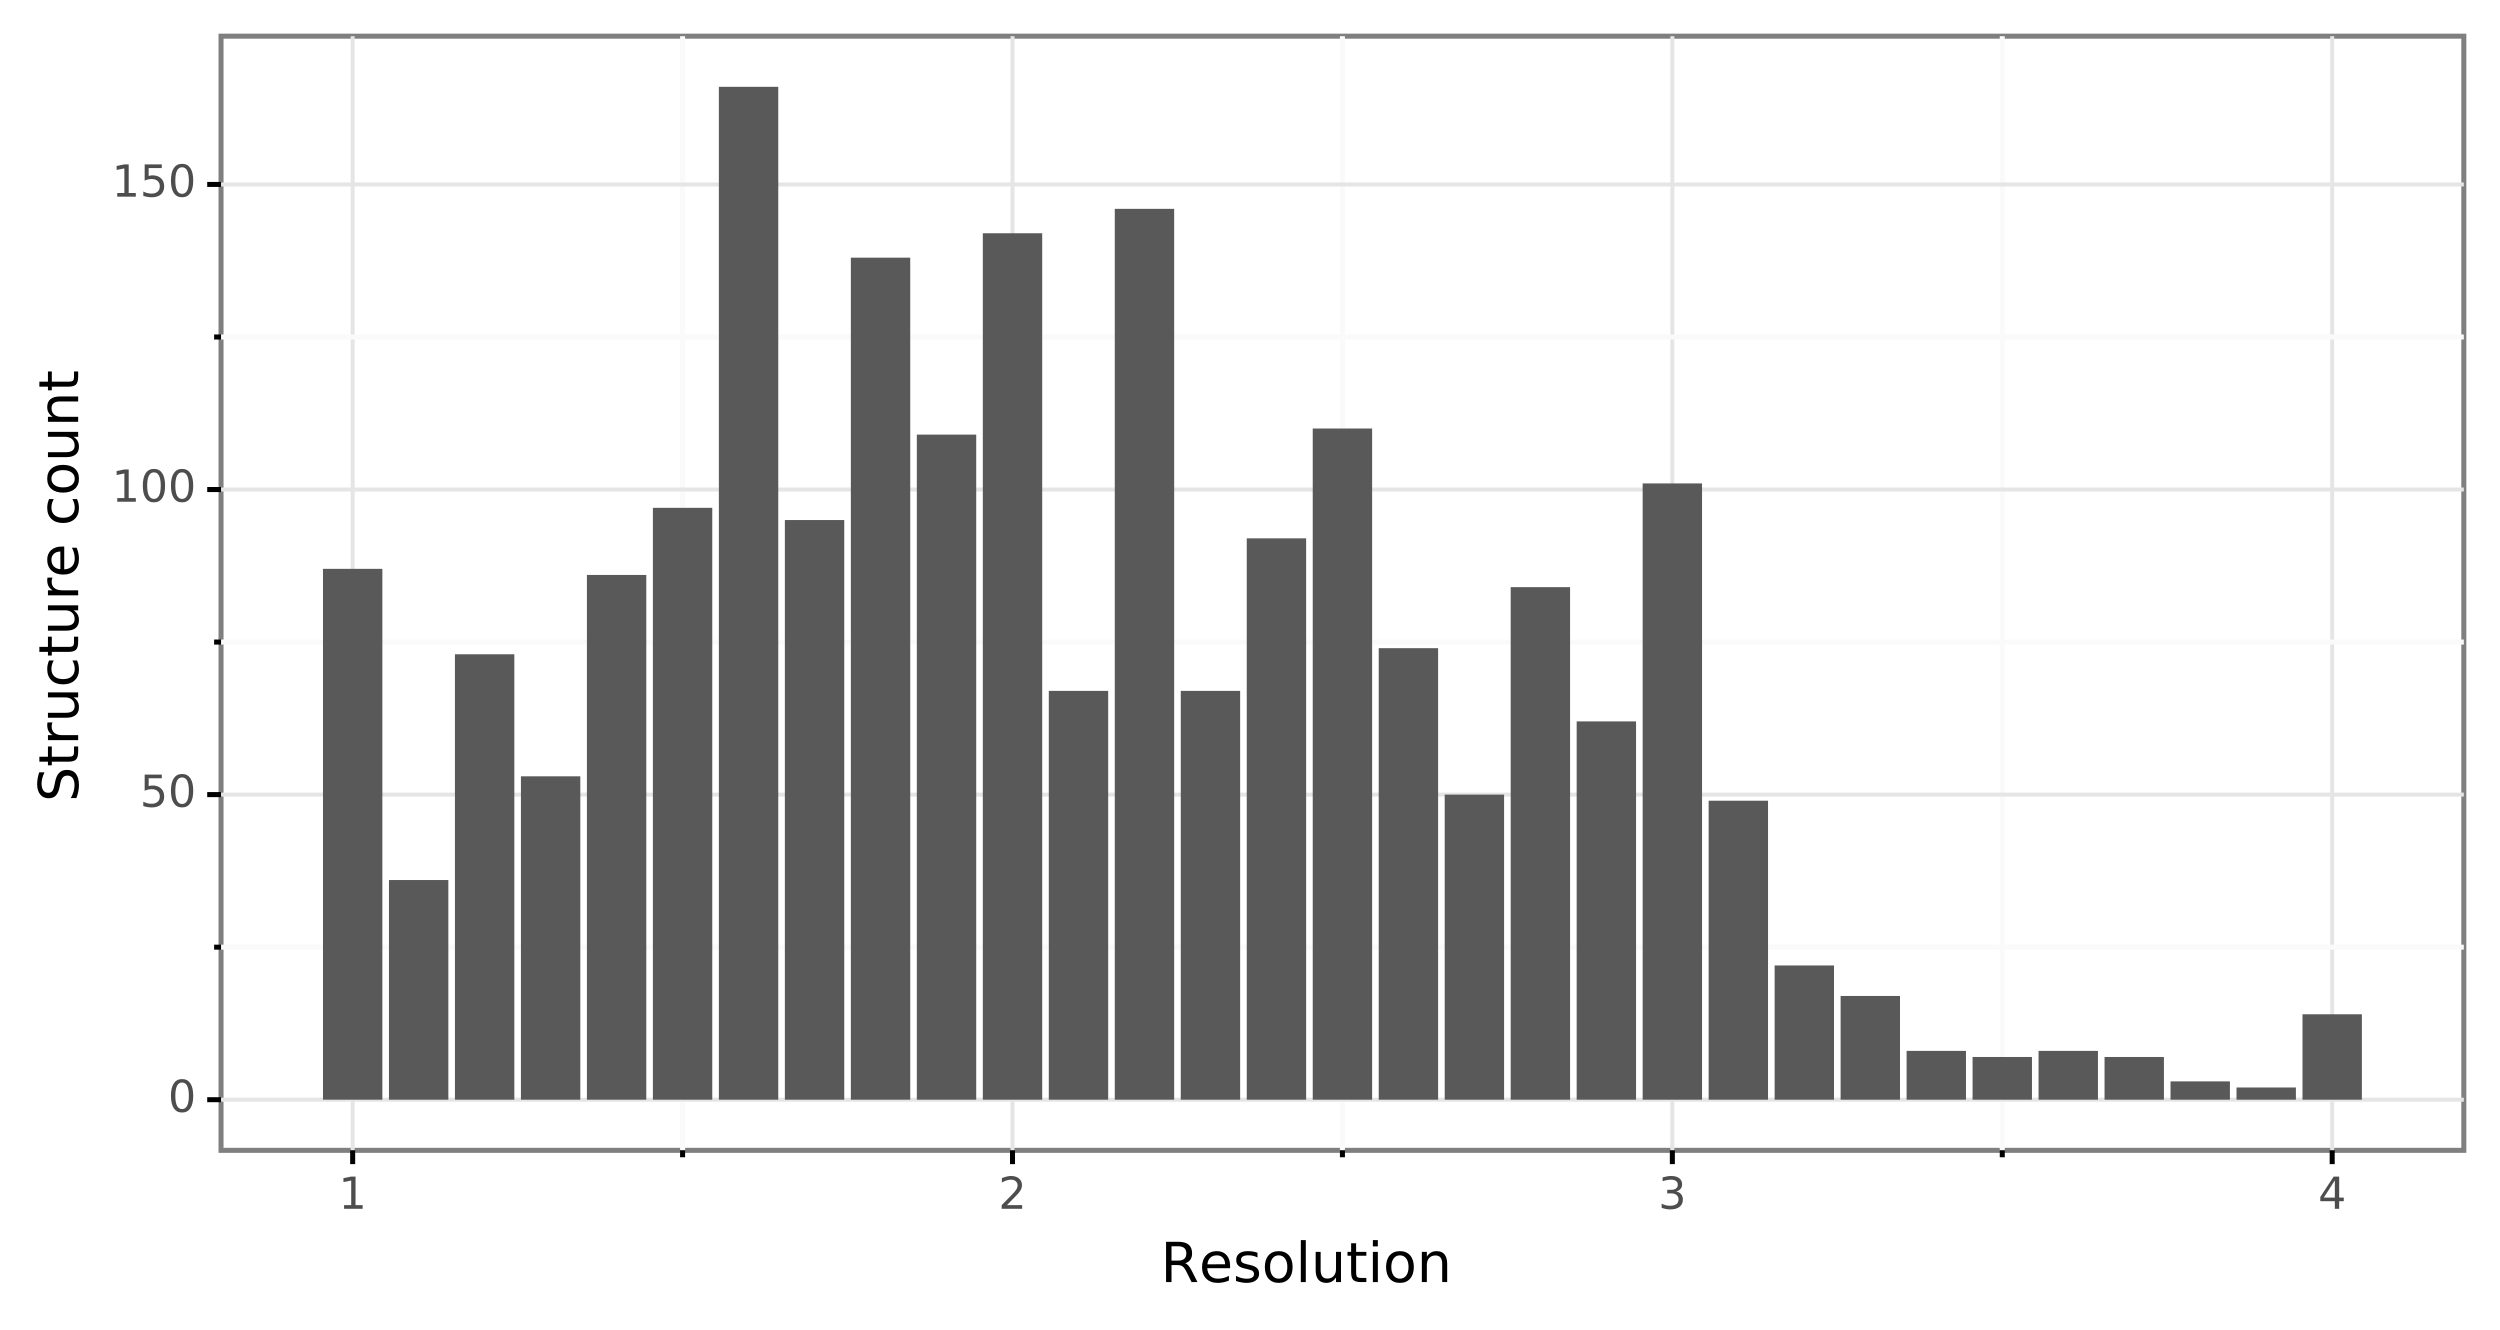
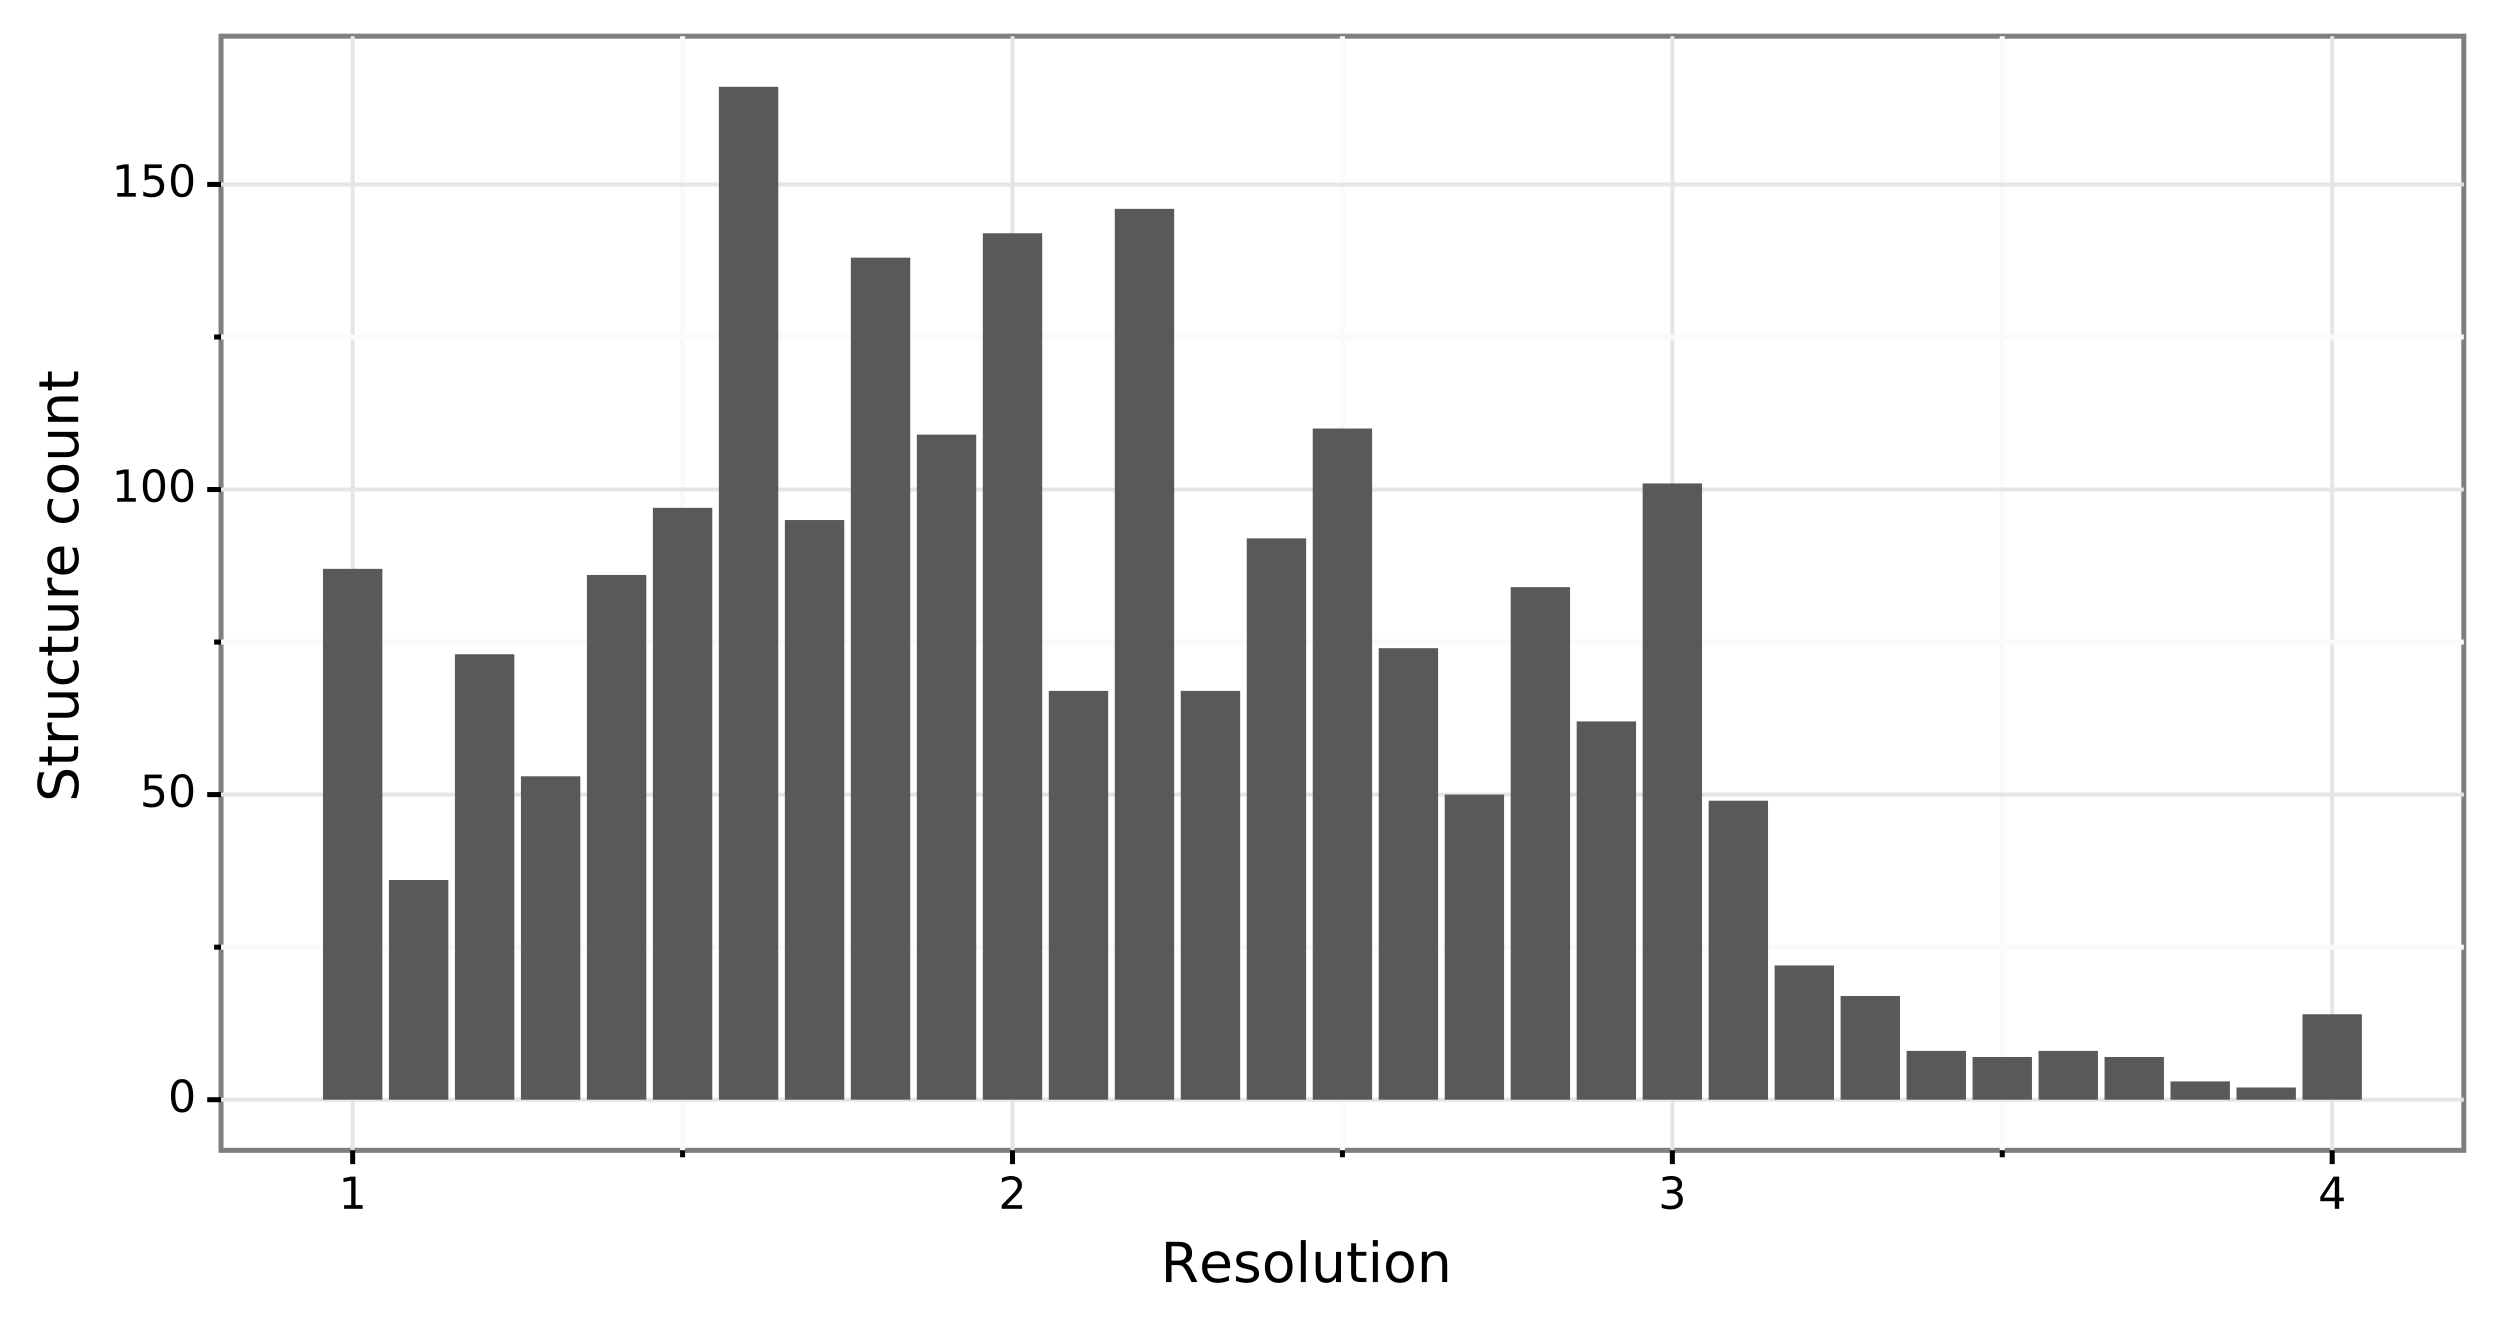
<svg xmlns="http://www.w3.org/2000/svg" xmlns:xlink="http://www.w3.org/1999/xlink" height="264.673pt" version="1.1" viewBox="0 0 497.593 264.673" width="497.593pt">
  <defs>
    <style type="text/css">
*{stroke-linecap:butt;stroke-linejoin:round;}
  </style>
  </defs>
  <g id="figure_1">
    <g id="patch_1">
      <path d="M 0 264.673  L 497.593 264.673  L 497.593 0  L 0 0  z " style="fill:#ffffff;stroke:#ffffff;stroke-linejoin:miter;" />
    </g>
    <g id="axes_1">
      <g id="patch_2">
        <path d="M 43.993 228.96  L 490.393 228.96  L 490.393 7.2  L 43.993 7.2  z " style="fill:#ffffff;stroke:#7f7f7f;stroke-linejoin:miter;" />
      </g>
      <g id="matplotlib.axis_1">
        <g id="xtick_1">
          <g id="line2d_1">
-             <path clip-path="url(#pc4f2e365e4)" d="M 70.194 228.96  L 70.194 7.2  " style="fill:none;stroke:#e5e5e5;stroke-width:0.8;" />
+             <path clip-path="url(#pba6aacdb04)" d="M 70.194 228.96  L 70.194 7.2  " style="fill:none;stroke:#e5e5e5;stroke-width:0.8;" />
          </g>
          <g id="line2d_2">
            <path d="M 70.194 228.96  " style="fill:none;stroke:#000000;stroke-width:1.5;" />
            <defs>
-               <path d="M 0 0  L 0 2.75  " id="m95f8a596fa" style="stroke:#000000;" />
-             </defs>
-             <g>
-               <use style="stroke:#000000;" x="70.194" xlink:href="#m95f8a596fa" y="228.96" />
+               <path d="M 0 0  L 0 2.75  " id="mec2a00fdb1" style="stroke:#000000;" />
+             </defs>
+             <g>
+               <use style="stroke:#000000;" x="70.194" xlink:href="#mec2a00fdb1" y="228.96" />
            </g>
          </g>
          <g id="text_1">
            <defs>
              <path d="M 12.406 8.297  L 28.516 8.297  L 28.516 63.922  L 10.984 60.406  L 10.984 69.391  L 28.422 72.906  L 38.281 72.906  L 38.281 8.297  L 54.391 8.297  L 54.391 0  L 12.406 0  z " id="DejaVuSans-49" />
            </defs>
-             <g style="fill:#4d4d4d;" transform="translate(67.39432 240.5966)scale(0.088 -0.088)">
+             <g transform="translate(67.39432 240.5966)scale(0.088 -0.088)">
              <use xlink:href="#DejaVuSans-49" />
            </g>
          </g>
        </g>
        <g id="xtick_2">
          <g id="line2d_3">
-             <path clip-path="url(#pc4f2e365e4)" d="M 201.527 228.96  L 201.527 7.2  " style="fill:none;stroke:#e5e5e5;stroke-width:0.8;" />
+             <path clip-path="url(#pba6aacdb04)" d="M 201.527 228.96  L 201.527 7.2  " style="fill:none;stroke:#e5e5e5;stroke-width:0.8;" />
          </g>
          <g id="line2d_4">
            <path d="M 201.527 228.96  " style="fill:none;stroke:#000000;stroke-width:1.5;" />
            <g>
-               <use style="stroke:#000000;" x="201.527" xlink:href="#m95f8a596fa" y="228.96" />
+               <use style="stroke:#000000;" x="201.527" xlink:href="#mec2a00fdb1" y="228.96" />
            </g>
          </g>
          <g id="text_2">
            <defs>
              <path d="M 19.188 8.297  L 53.609 8.297  L 53.609 0  L 7.328 0  L 7.328 8.297  Q 12.938 14.109 22.625 23.891  Q 32.328 33.688 34.812 36.531  Q 39.547 41.844 41.422 45.531  Q 43.312 49.219 43.312 52.781  Q 43.312 58.594 39.234 62.25  Q 35.156 65.922 28.609 65.922  Q 23.969 65.922 18.812 64.312  Q 13.672 62.703 7.812 59.422  L 7.812 69.391  Q 13.766 71.781 18.938 73  Q 24.125 74.219 28.422 74.219  Q 39.75 74.219 46.484 68.547  Q 53.219 62.891 53.219 53.422  Q 53.219 48.922 51.531 44.891  Q 49.859 40.875 45.406 35.406  Q 44.188 33.984 37.641 27.219  Q 31.109 20.453 19.188 8.297  z " id="DejaVuSans-50" />
            </defs>
-             <g style="fill:#4d4d4d;" transform="translate(198.7271 240.5966)scale(0.088 -0.088)">
+             <g transform="translate(198.7271 240.5966)scale(0.088 -0.088)">
              <use xlink:href="#DejaVuSans-50" />
            </g>
          </g>
        </g>
        <g id="xtick_3">
          <g id="line2d_5">
-             <path clip-path="url(#pc4f2e365e4)" d="M 332.859 228.96  L 332.859 7.2  " style="fill:none;stroke:#e5e5e5;stroke-width:0.8;" />
+             <path clip-path="url(#pba6aacdb04)" d="M 332.859 228.96  L 332.859 7.2  " style="fill:none;stroke:#e5e5e5;stroke-width:0.8;" />
          </g>
          <g id="line2d_6">
            <path d="M 332.859 228.96  " style="fill:none;stroke:#000000;stroke-width:1.5;" />
            <g>
-               <use style="stroke:#000000;" x="332.859" xlink:href="#m95f8a596fa" y="228.96" />
+               <use style="stroke:#000000;" x="332.859" xlink:href="#mec2a00fdb1" y="228.96" />
            </g>
          </g>
          <g id="text_3">
            <defs>
              <path d="M 40.578 39.312  Q 47.656 37.797 51.625 33  Q 55.609 28.219 55.609 21.188  Q 55.609 10.406 48.188 4.484  Q 40.766 -1.422 27.094 -1.422  Q 22.516 -1.422 17.656 -0.516  Q 12.797 0.391 7.625 2.203  L 7.625 11.719  Q 11.719 9.328 16.594 8.109  Q 21.484 6.891 26.812 6.891  Q 36.078 6.891 40.938 10.547  Q 45.797 14.203 45.797 21.188  Q 45.797 27.641 41.281 31.266  Q 36.766 34.906 28.719 34.906  L 20.219 34.906  L 20.219 43.016  L 29.109 43.016  Q 36.375 43.016 40.234 45.922  Q 44.094 48.828 44.094 54.297  Q 44.094 59.906 40.109 62.906  Q 36.141 65.922 28.719 65.922  Q 24.656 65.922 20.016 65.031  Q 15.375 64.156 9.812 62.312  L 9.812 71.094  Q 15.438 72.656 20.344 73.438  Q 25.25 74.219 29.594 74.219  Q 40.828 74.219 47.359 69.109  Q 53.906 64.016 53.906 55.328  Q 53.906 49.266 50.438 45.094  Q 46.969 40.922 40.578 39.312  z " id="DejaVuSans-51" />
            </defs>
-             <g style="fill:#4d4d4d;" transform="translate(330.0598 240.5966)scale(0.088 -0.088)">
+             <g transform="translate(330.0598 240.5966)scale(0.088 -0.088)">
              <use xlink:href="#DejaVuSans-51" />
            </g>
          </g>
        </g>
        <g id="xtick_4">
          <g id="line2d_7">
-             <path clip-path="url(#pc4f2e365e4)" d="M 464.192 228.96  L 464.192 7.2  " style="fill:none;stroke:#e5e5e5;stroke-width:0.8;" />
+             <path clip-path="url(#pba6aacdb04)" d="M 464.192 228.96  L 464.192 7.2  " style="fill:none;stroke:#e5e5e5;stroke-width:0.8;" />
          </g>
          <g id="line2d_8">
            <path d="M 464.192 228.96  " style="fill:none;stroke:#000000;stroke-width:1.5;" />
            <g>
-               <use style="stroke:#000000;" x="464.192" xlink:href="#m95f8a596fa" y="228.96" />
+               <use style="stroke:#000000;" x="464.192" xlink:href="#mec2a00fdb1" y="228.96" />
            </g>
          </g>
          <g id="text_4">
            <defs>
              <path d="M 37.797 64.312  L 12.891 25.391  L 37.797 25.391  z M 35.203 72.906  L 47.609 72.906  L 47.609 25.391  L 58.016 25.391  L 58.016 17.188  L 47.609 17.188  L 47.609 0  L 37.797 0  L 37.797 17.188  L 4.891 17.188  L 4.891 26.703  z " id="DejaVuSans-52" />
            </defs>
-             <g style="fill:#4d4d4d;" transform="translate(461.3926 240.5966)scale(0.088 -0.088)">
+             <g transform="translate(461.3926 240.5966)scale(0.088 -0.088)">
              <use xlink:href="#DejaVuSans-52" />
            </g>
          </g>
        </g>
        <g id="xtick_5">
          <g id="line2d_9">
-             <path clip-path="url(#pc4f2e365e4)" d="M 135.86 228.96  L 135.86 7.2  " style="fill:none;stroke:#fafafa;" />
+             <path clip-path="url(#pba6aacdb04)" d="M 135.86 228.96  L 135.86 7.2  " style="fill:none;stroke:#fafafa;" />
          </g>
          <g id="line2d_10">
            <path d="M 135.86 228.96  " style="fill:none;stroke:#000000;stroke-width:1.5;" />
            <defs>
-               <path d="M 0 0  L 0 1.375  " id="mddd0dc9ec0" style="stroke:#000000;" />
-             </defs>
-             <g>
-               <use style="stroke:#000000;" x="135.86" xlink:href="#mddd0dc9ec0" y="228.96" />
+               <path d="M 0 0  L 0 1.375  " id="mf77a3f5804" style="stroke:#000000;" />
+             </defs>
+             <g>
+               <use style="stroke:#000000;" x="135.86" xlink:href="#mf77a3f5804" y="228.96" />
            </g>
          </g>
        </g>
        <g id="xtick_6">
          <g id="line2d_11">
-             <path clip-path="url(#pc4f2e365e4)" d="M 267.193 228.96  L 267.193 7.2  " style="fill:none;stroke:#fafafa;" />
+             <path clip-path="url(#pba6aacdb04)" d="M 267.193 228.96  L 267.193 7.2  " style="fill:none;stroke:#fafafa;" />
          </g>
          <g id="line2d_12">
            <path d="M 267.193 228.96  " style="fill:none;stroke:#000000;stroke-width:1.5;" />
            <g>
-               <use style="stroke:#000000;" x="267.193" xlink:href="#mddd0dc9ec0" y="228.96" />
+               <use style="stroke:#000000;" x="267.193" xlink:href="#mf77a3f5804" y="228.96" />
            </g>
          </g>
        </g>
        <g id="xtick_7">
          <g id="line2d_13">
-             <path clip-path="url(#pc4f2e365e4)" d="M 398.526 228.96  L 398.526 7.2  " style="fill:none;stroke:#fafafa;" />
+             <path clip-path="url(#pba6aacdb04)" d="M 398.526 228.96  L 398.526 7.2  " style="fill:none;stroke:#fafafa;" />
          </g>
          <g id="line2d_14">
            <path d="M 398.526 228.96  " style="fill:none;stroke:#000000;stroke-width:1.5;" />
            <g>
-               <use style="stroke:#000000;" x="398.526" xlink:href="#mddd0dc9ec0" y="228.96" />
+               <use style="stroke:#000000;" x="398.526" xlink:href="#mf77a3f5804" y="228.96" />
            </g>
          </g>
        </g>
        <g id="text_5">
          <defs>
            <path d="M 44.391 34.188  Q 47.562 33.109 50.562 29.594  Q 53.562 26.078 56.594 19.922  L 66.609 0  L 56 0  L 46.688 18.703  Q 43.062 26.031 39.672 28.422  Q 36.281 30.812 30.422 30.812  L 19.672 30.812  L 19.672 0  L 9.812 0  L 9.812 72.906  L 32.078 72.906  Q 44.578 72.906 50.734 67.672  Q 56.891 62.453 56.891 51.906  Q 56.891 45.016 53.688 40.469  Q 50.484 35.938 44.391 34.188  z M 19.672 64.797  L 19.672 38.922  L 32.078 38.922  Q 39.203 38.922 42.844 42.219  Q 46.484 45.516 46.484 51.906  Q 46.484 58.297 42.844 61.547  Q 39.203 64.797 32.078 64.797  z " id="DejaVuSans-82" />
            <path d="M 56.203 29.594  L 56.203 25.203  L 14.891 25.203  Q 15.484 15.922 20.484 11.062  Q 25.484 6.203 34.422 6.203  Q 39.594 6.203 44.453 7.469  Q 49.312 8.734 54.109 11.281  L 54.109 2.781  Q 49.266 0.734 44.188 -0.344  Q 39.109 -1.422 33.891 -1.422  Q 20.797 -1.422 13.156 6.188  Q 5.516 13.812 5.516 26.812  Q 5.516 40.234 12.766 48.109  Q 20.016 56 32.328 56  Q 43.359 56 49.781 48.891  Q 56.203 41.797 56.203 29.594  z M 47.219 32.234  Q 47.125 39.594 43.094 43.984  Q 39.062 48.391 32.422 48.391  Q 24.906 48.391 20.391 44.141  Q 15.875 39.891 15.188 32.172  z " id="DejaVuSans-101" />
            <path d="M 44.281 53.078  L 44.281 44.578  Q 40.484 46.531 36.375 47.5  Q 32.281 48.484 27.875 48.484  Q 21.188 48.484 17.844 46.438  Q 14.5 44.391 14.5 40.281  Q 14.5 37.156 16.891 35.375  Q 19.281 33.594 26.516 31.984  L 29.594 31.297  Q 39.156 29.25 43.188 25.516  Q 47.219 21.781 47.219 15.094  Q 47.219 7.469 41.188 3.016  Q 35.156 -1.422 24.609 -1.422  Q 20.219 -1.422 15.453 -0.562  Q 10.688 0.297 5.422 2  L 5.422 11.281  Q 10.406 8.688 15.234 7.391  Q 20.062 6.109 24.812 6.109  Q 31.156 6.109 34.562 8.281  Q 37.984 10.453 37.984 14.406  Q 37.984 18.062 35.516 20.016  Q 33.062 21.969 24.703 23.781  L 21.578 24.516  Q 13.234 26.266 9.516 29.906  Q 5.812 33.547 5.812 39.891  Q 5.812 47.609 11.281 51.797  Q 16.75 56 26.812 56  Q 31.781 56 36.172 55.266  Q 40.578 54.547 44.281 53.078  z " id="DejaVuSans-115" />
            <path d="M 30.609 48.391  Q 23.391 48.391 19.188 42.75  Q 14.984 37.109 14.984 27.297  Q 14.984 17.484 19.156 11.844  Q 23.344 6.203 30.609 6.203  Q 37.797 6.203 41.984 11.859  Q 46.188 17.531 46.188 27.297  Q 46.188 37.016 41.984 42.703  Q 37.797 48.391 30.609 48.391  z M 30.609 56  Q 42.328 56 49.016 48.375  Q 55.719 40.766 55.719 27.297  Q 55.719 13.875 49.016 6.219  Q 42.328 -1.422 30.609 -1.422  Q 18.844 -1.422 12.172 6.219  Q 5.516 13.875 5.516 27.297  Q 5.516 40.766 12.172 48.375  Q 18.844 56 30.609 56  z " id="DejaVuSans-111" />
            <path d="M 9.422 75.984  L 18.406 75.984  L 18.406 0  L 9.422 0  z " id="DejaVuSans-108" />
            <path d="M 8.5 21.578  L 8.5 54.688  L 17.484 54.688  L 17.484 21.922  Q 17.484 14.156 20.5 10.266  Q 23.531 6.391 29.594 6.391  Q 36.859 6.391 41.078 11.031  Q 45.312 15.672 45.312 23.688  L 45.312 54.688  L 54.297 54.688  L 54.297 0  L 45.312 0  L 45.312 8.406  Q 42.047 3.422 37.719 1  Q 33.406 -1.422 27.688 -1.422  Q 18.266 -1.422 13.375 4.438  Q 8.5 10.297 8.5 21.578  z M 31.109 56  z " id="DejaVuSans-117" />
            <path d="M 18.312 70.219  L 18.312 54.688  L 36.812 54.688  L 36.812 47.703  L 18.312 47.703  L 18.312 18.016  Q 18.312 11.328 20.141 9.422  Q 21.969 7.516 27.594 7.516  L 36.812 7.516  L 36.812 0  L 27.594 0  Q 17.188 0 13.234 3.875  Q 9.281 7.766 9.281 18.016  L 9.281 47.703  L 2.688 47.703  L 2.688 54.688  L 9.281 54.688  L 9.281 70.219  z " id="DejaVuSans-116" />
            <path d="M 9.422 54.688  L 18.406 54.688  L 18.406 0  L 9.422 0  z M 9.422 75.984  L 18.406 75.984  L 18.406 64.594  L 9.422 64.594  z " id="DejaVuSans-105" />
            <path d="M 54.891 33.016  L 54.891 0  L 45.906 0  L 45.906 32.719  Q 45.906 40.484 42.875 44.328  Q 39.844 48.188 33.797 48.188  Q 26.516 48.188 22.312 43.547  Q 18.109 38.922 18.109 30.906  L 18.109 0  L 9.078 0  L 9.078 54.688  L 18.109 54.688  L 18.109 46.188  Q 21.344 51.125 25.703 53.562  Q 30.078 56 35.797 56  Q 45.219 56 50.047 50.172  Q 54.891 44.344 54.891 33.016  z " id="DejaVuSans-110" />
          </defs>
          <g transform="translate(231.0114 255.185)scale(0.11 -0.11)">
            <use xlink:href="#DejaVuSans-82" />
            <use x="69.42" xlink:href="#DejaVuSans-101" />
            <use x="130.943" xlink:href="#DejaVuSans-115" />
            <use x="183.043" xlink:href="#DejaVuSans-111" />
            <use x="244.225" xlink:href="#DejaVuSans-108" />
            <use x="272.008" xlink:href="#DejaVuSans-117" />
            <use x="335.387" xlink:href="#DejaVuSans-116" />
            <use x="374.596" xlink:href="#DejaVuSans-105" />
            <use x="402.379" xlink:href="#DejaVuSans-111" />
            <use x="463.561" xlink:href="#DejaVuSans-110" />
          </g>
        </g>
      </g>
      <g id="matplotlib.axis_2">
        <g id="ytick_1">
          <g id="line2d_15">
-             <path clip-path="url(#pc4f2e365e4)" d="M 43.993 218.88  L 490.393 218.88  " style="fill:none;stroke:#e5e5e5;stroke-width:0.8;" />
+             <path clip-path="url(#pba6aacdb04)" d="M 43.993 218.88  L 490.393 218.88  " style="fill:none;stroke:#e5e5e5;stroke-width:0.8;" />
          </g>
          <g id="line2d_16">
            <path d="M 43.993 218.88  " style="fill:none;stroke:#000000;stroke-width:1.5;" />
            <defs>
-               <path d="M 0 0  L -2.75 0  " id="m2ab2c6648d" style="stroke:#000000;" />
-             </defs>
-             <g>
-               <use style="stroke:#000000;" x="43.993" xlink:href="#m2ab2c6648d" y="218.88" />
+               <path d="M 0 0  L -2.75 0  " id="m05c7d25778" style="stroke:#000000;" />
+             </defs>
+             <g>
+               <use style="stroke:#000000;" x="43.993" xlink:href="#m05c7d25778" y="218.88" />
            </g>
          </g>
          <g id="text_6">
            <defs>
              <path d="M 31.781 66.406  Q 24.172 66.406 20.328 58.906  Q 16.5 51.422 16.5 36.375  Q 16.5 21.391 20.328 13.891  Q 24.172 6.391 31.781 6.391  Q 39.453 6.391 43.281 13.891  Q 47.125 21.391 47.125 36.375  Q 47.125 51.422 43.281 58.906  Q 39.453 66.406 31.781 66.406  z M 31.781 74.219  Q 44.047 74.219 50.516 64.516  Q 56.984 54.828 56.984 36.375  Q 56.984 17.969 50.516 8.266  Q 44.047 -1.422 31.781 -1.422  Q 19.531 -1.422 13.062 8.266  Q 6.594 17.969 6.594 36.375  Q 6.594 54.828 13.062 64.516  Q 19.531 74.219 31.781 74.219  z " id="DejaVuSans-48" />
            </defs>
-             <g style="fill:#4d4d4d;" transform="translate(33.44394 221.3082)scale(0.088 -0.088)">
+             <g transform="translate(33.44394 221.3082)scale(0.088 -0.088)">
              <use xlink:href="#DejaVuSans-48" />
            </g>
          </g>
        </g>
        <g id="ytick_2">
          <g id="line2d_17">
-             <path clip-path="url(#pc4f2e365e4)" d="M 43.993 158.157  L 490.393 158.157  " style="fill:none;stroke:#e5e5e5;stroke-width:0.8;" />
+             <path clip-path="url(#pba6aacdb04)" d="M 43.993 158.157  L 490.393 158.157  " style="fill:none;stroke:#e5e5e5;stroke-width:0.8;" />
          </g>
          <g id="line2d_18">
            <path d="M 43.993 158.157  " style="fill:none;stroke:#000000;stroke-width:1.5;" />
            <g>
-               <use style="stroke:#000000;" x="43.993" xlink:href="#m2ab2c6648d" y="158.157" />
+               <use style="stroke:#000000;" x="43.993" xlink:href="#m05c7d25778" y="158.157" />
            </g>
          </g>
          <g id="text_7">
            <defs>
              <path d="M 10.797 72.906  L 49.516 72.906  L 49.516 64.594  L 19.828 64.594  L 19.828 46.734  Q 21.969 47.469 24.109 47.828  Q 26.266 48.188 28.422 48.188  Q 40.625 48.188 47.75 41.5  Q 54.891 34.812 54.891 23.391  Q 54.891 11.625 47.562 5.094  Q 40.234 -1.422 26.906 -1.422  Q 22.312 -1.422 17.547 -0.641  Q 12.797 0.141 7.719 1.703  L 7.719 11.625  Q 12.109 9.234 16.797 8.062  Q 21.484 6.891 26.703 6.891  Q 35.156 6.891 40.078 11.328  Q 45.016 15.766 45.016 23.391  Q 45.016 31 40.078 35.438  Q 35.156 39.891 26.703 39.891  Q 22.75 39.891 18.812 39.016  Q 14.891 38.141 10.797 36.281  z " id="DejaVuSans-53" />
            </defs>
-             <g style="fill:#4d4d4d;" transform="translate(27.84494 160.5854)scale(0.088 -0.088)">
+             <g transform="translate(27.84494 160.5854)scale(0.088 -0.088)">
              <use xlink:href="#DejaVuSans-53" />
              <use x="63.623" xlink:href="#DejaVuSans-48" />
            </g>
          </g>
        </g>
        <g id="ytick_3">
          <g id="line2d_19">
-             <path clip-path="url(#pc4f2e365e4)" d="M 43.993 97.434  L 490.393 97.434  " style="fill:none;stroke:#e5e5e5;stroke-width:0.8;" />
+             <path clip-path="url(#pba6aacdb04)" d="M 43.993 97.434  L 490.393 97.434  " style="fill:none;stroke:#e5e5e5;stroke-width:0.8;" />
          </g>
          <g id="line2d_20">
            <path d="M 43.993 97.434  " style="fill:none;stroke:#000000;stroke-width:1.5;" />
            <g>
-               <use style="stroke:#000000;" x="43.993" xlink:href="#m2ab2c6648d" y="97.434" />
+               <use style="stroke:#000000;" x="43.993" xlink:href="#m05c7d25778" y="97.434" />
            </g>
          </g>
          <g id="text_8">
-             <g style="fill:#4d4d4d;" transform="translate(22.24594 99.86247)scale(0.088 -0.088)">
+             <g transform="translate(22.24594 99.86247)scale(0.088 -0.088)">
              <use xlink:href="#DejaVuSans-49" />
              <use x="63.623" xlink:href="#DejaVuSans-48" />
              <use x="127.246" xlink:href="#DejaVuSans-48" />
            </g>
          </g>
        </g>
        <g id="ytick_4">
          <g id="line2d_21">
-             <path clip-path="url(#pc4f2e365e4)" d="M 43.993 36.711  L 490.393 36.711  " style="fill:none;stroke:#e5e5e5;stroke-width:0.8;" />
+             <path clip-path="url(#pba6aacdb04)" d="M 43.993 36.711  L 490.393 36.711  " style="fill:none;stroke:#e5e5e5;stroke-width:0.8;" />
          </g>
          <g id="line2d_22">
            <path d="M 43.993 36.711  " style="fill:none;stroke:#000000;stroke-width:1.5;" />
            <g>
-               <use style="stroke:#000000;" x="43.993" xlink:href="#m2ab2c6648d" y="36.711" />
+               <use style="stroke:#000000;" x="43.993" xlink:href="#m05c7d25778" y="36.711" />
            </g>
          </g>
          <g id="text_9">
-             <g style="fill:#4d4d4d;" transform="translate(22.24594 39.13958)scale(0.088 -0.088)">
+             <g transform="translate(22.24594 39.13958)scale(0.088 -0.088)">
              <use xlink:href="#DejaVuSans-49" />
              <use x="63.623" xlink:href="#DejaVuSans-53" />
              <use x="127.246" xlink:href="#DejaVuSans-48" />
            </g>
          </g>
        </g>
        <g id="ytick_5">
          <g id="line2d_23">
-             <path clip-path="url(#pc4f2e365e4)" d="M 43.993 188.519  L 490.393 188.519  " style="fill:none;stroke:#fafafa;" />
+             <path clip-path="url(#pba6aacdb04)" d="M 43.993 188.519  L 490.393 188.519  " style="fill:none;stroke:#fafafa;" />
          </g>
          <g id="line2d_24">
            <path d="M 43.993 188.519  " style="fill:none;stroke:#000000;stroke-width:1.5;" />
            <defs>
-               <path d="M 0 0  L -1.375 0  " id="m48c83e30c5" style="stroke:#000000;" />
-             </defs>
-             <g>
-               <use style="stroke:#000000;" x="43.993" xlink:href="#m48c83e30c5" y="188.519" />
+               <path d="M 0 0  L -1.375 0  " id="m48ea77ae63" style="stroke:#000000;" />
+             </defs>
+             <g>
+               <use style="stroke:#000000;" x="43.993" xlink:href="#m48ea77ae63" y="188.519" />
            </g>
          </g>
        </g>
        <g id="ytick_6">
          <g id="line2d_25">
-             <path clip-path="url(#pc4f2e365e4)" d="M 43.993 127.796  L 490.393 127.796  " style="fill:none;stroke:#fafafa;" />
+             <path clip-path="url(#pba6aacdb04)" d="M 43.993 127.796  L 490.393 127.796  " style="fill:none;stroke:#fafafa;" />
          </g>
          <g id="line2d_26">
            <path d="M 43.993 127.796  " style="fill:none;stroke:#000000;stroke-width:1.5;" />
            <g>
-               <use style="stroke:#000000;" x="43.993" xlink:href="#m48c83e30c5" y="127.796" />
+               <use style="stroke:#000000;" x="43.993" xlink:href="#m48ea77ae63" y="127.796" />
            </g>
          </g>
        </g>
        <g id="ytick_7">
          <g id="line2d_27">
-             <path clip-path="url(#pc4f2e365e4)" d="M 43.993 67.073  L 490.393 67.073  " style="fill:none;stroke:#fafafa;" />
+             <path clip-path="url(#pba6aacdb04)" d="M 43.993 67.073  L 490.393 67.073  " style="fill:none;stroke:#fafafa;" />
          </g>
          <g id="line2d_28">
            <path d="M 43.993 67.073  " style="fill:none;stroke:#000000;stroke-width:1.5;" />
            <g>
-               <use style="stroke:#000000;" x="43.993" xlink:href="#m48c83e30c5" y="67.073" />
+               <use style="stroke:#000000;" x="43.993" xlink:href="#m48ea77ae63" y="67.073" />
            </g>
          </g>
        </g>
        <g id="text_10">
          <defs>
            <path d="M 53.516 70.516  L 53.516 60.891  Q 47.906 63.578 42.922 64.891  Q 37.938 66.219 33.297 66.219  Q 25.25 66.219 20.875 63.094  Q 16.5 59.969 16.5 54.203  Q 16.5 49.359 19.406 46.891  Q 22.312 44.438 30.422 42.922  L 36.375 41.703  Q 47.406 39.594 52.656 34.297  Q 57.906 29 57.906 20.125  Q 57.906 9.516 50.797 4.047  Q 43.703 -1.422 29.984 -1.422  Q 24.812 -1.422 18.969 -0.25  Q 13.141 0.922 6.891 3.219  L 6.891 13.375  Q 12.891 10.016 18.656 8.297  Q 24.422 6.594 29.984 6.594  Q 38.422 6.594 43.016 9.906  Q 47.609 13.234 47.609 19.391  Q 47.609 24.75 44.312 27.781  Q 41.016 30.812 33.5 32.328  L 27.484 33.5  Q 16.453 35.688 11.516 40.375  Q 6.594 45.062 6.594 53.422  Q 6.594 63.094 13.406 68.656  Q 20.219 74.219 32.172 74.219  Q 37.312 74.219 42.625 73.281  Q 47.953 72.359 53.516 70.516  z " id="DejaVuSans-83" />
            <path d="M 41.109 46.297  Q 39.594 47.172 37.812 47.578  Q 36.031 48 33.891 48  Q 26.266 48 22.188 43.047  Q 18.109 38.094 18.109 28.812  L 18.109 0  L 9.078 0  L 9.078 54.688  L 18.109 54.688  L 18.109 46.188  Q 20.953 51.172 25.484 53.578  Q 30.031 56 36.531 56  Q 37.453 56 38.578 55.875  Q 39.703 55.766 41.062 55.516  z " id="DejaVuSans-114" />
            <path d="M 48.781 52.594  L 48.781 44.188  Q 44.969 46.297 41.141 47.344  Q 37.312 48.391 33.406 48.391  Q 24.656 48.391 19.812 42.844  Q 14.984 37.312 14.984 27.297  Q 14.984 17.281 19.812 11.734  Q 24.656 6.203 33.406 6.203  Q 37.312 6.203 41.141 7.25  Q 44.969 8.297 48.781 10.406  L 48.781 2.094  Q 45.016 0.344 40.984 -0.531  Q 36.969 -1.422 32.422 -1.422  Q 20.062 -1.422 12.781 6.344  Q 5.516 14.109 5.516 27.297  Q 5.516 40.672 12.859 48.328  Q 20.219 56 33.016 56  Q 37.156 56 41.109 55.141  Q 45.062 54.297 48.781 52.594  z " id="DejaVuSans-99" />
            <path id="DejaVuSans-32" />
          </defs>
          <g transform="translate(15.55828 159.6087)rotate(-90)scale(0.11 -0.11)">
            <use xlink:href="#DejaVuSans-83" />
            <use x="63.477" xlink:href="#DejaVuSans-116" />
            <use x="102.686" xlink:href="#DejaVuSans-114" />
            <use x="143.799" xlink:href="#DejaVuSans-117" />
            <use x="207.178" xlink:href="#DejaVuSans-99" />
            <use x="262.158" xlink:href="#DejaVuSans-116" />
            <use x="301.367" xlink:href="#DejaVuSans-117" />
            <use x="364.746" xlink:href="#DejaVuSans-114" />
            <use x="405.828" xlink:href="#DejaVuSans-101" />
            <use x="467.352" xlink:href="#DejaVuSans-32" />
            <use x="499.139" xlink:href="#DejaVuSans-99" />
            <use x="554.119" xlink:href="#DejaVuSans-111" />
            <use x="615.301" xlink:href="#DejaVuSans-117" />
            <use x="678.68" xlink:href="#DejaVuSans-110" />
            <use x="742.059" xlink:href="#DejaVuSans-116" />
          </g>
        </g>
      </g>
      <g id="PolyCollection_1">
-         <path clip-path="url(#pc4f2e365e4)" d="M 64.284 218.88  L 64.284 113.222  L 76.104 113.222  L 76.104 218.88  z " style="fill:#595959;" />
-         <path clip-path="url(#pc4f2e365e4)" d="M 77.417 218.88  L 77.417 175.16  L 89.237 175.16  L 89.237 218.88  z " style="fill:#595959;" />
-         <path clip-path="url(#pc4f2e365e4)" d="M 90.55 218.88  L 90.55 130.225  L 102.37 130.225  L 102.37 218.88  z " style="fill:#595959;" />
-         <path clip-path="url(#pc4f2e365e4)" d="M 103.684 218.88  L 103.684 154.514  L 115.504 154.514  L 115.504 218.88  z " style="fill:#595959;" />
-         <path clip-path="url(#pc4f2e365e4)" d="M 116.817 218.88  L 116.817 114.437  L 128.637 114.437  L 128.637 218.88  z " style="fill:#595959;" />
-         <path clip-path="url(#pc4f2e365e4)" d="M 129.95 218.88  L 129.95 101.078  L 141.77 101.078  L 141.77 218.88  z " style="fill:#595959;" />
-         <path clip-path="url(#pc4f2e365e4)" d="M 143.083 218.88  L 143.083 17.28  L 154.903 17.28  L 154.903 218.88  z " style="fill:#595959;" />
-         <path clip-path="url(#pc4f2e365e4)" d="M 156.217 218.88  L 156.217 103.507  L 168.037 103.507  L 168.037 218.88  z " style="fill:#595959;" />
-         <path clip-path="url(#pc4f2e365e4)" d="M 169.35 218.88  L 169.35 51.285  L 181.17 51.285  L 181.17 218.88  z " style="fill:#595959;" />
-         <path clip-path="url(#pc4f2e365e4)" d="M 182.483 218.88  L 182.483 86.504  L 194.303 86.504  L 194.303 218.88  z " style="fill:#595959;" />
-         <path clip-path="url(#pc4f2e365e4)" d="M 195.617 218.88  L 195.617 46.427  L 207.437 46.427  L 207.437 218.88  z " style="fill:#595959;" />
-         <path clip-path="url(#pc4f2e365e4)" d="M 208.75 218.88  L 208.75 137.511  L 220.57 137.511  L 220.57 218.88  z " style="fill:#595959;" />
-         <path clip-path="url(#pc4f2e365e4)" d="M 221.883 218.88  L 221.883 41.569  L 233.703 41.569  L 233.703 218.88  z " style="fill:#595959;" />
-         <path clip-path="url(#pc4f2e365e4)" d="M 235.016 218.88  L 235.016 137.511  L 246.836 137.511  L 246.836 218.88  z " style="fill:#595959;" />
-         <path clip-path="url(#pc4f2e365e4)" d="M 248.15 218.88  L 248.15 107.15  L 259.97 107.15  L 259.97 218.88  z " style="fill:#595959;" />
-         <path clip-path="url(#pc4f2e365e4)" d="M 261.283 218.88  L 261.283 85.29  L 273.103 85.29  L 273.103 218.88  z " style="fill:#595959;" />
-         <path clip-path="url(#pc4f2e365e4)" d="M 274.416 218.88  L 274.416 129.01  L 286.236 129.01  L 286.236 218.88  z " style="fill:#595959;" />
-         <path clip-path="url(#pc4f2e365e4)" d="M 287.55 218.88  L 287.55 158.157  L 299.369 158.157  L 299.369 218.88  z " style="fill:#595959;" />
-         <path clip-path="url(#pc4f2e365e4)" d="M 300.683 218.88  L 300.683 116.866  L 312.503 116.866  L 312.503 218.88  z " style="fill:#595959;" />
-         <path clip-path="url(#pc4f2e365e4)" d="M 313.816 218.88  L 313.816 143.584  L 325.636 143.584  L 325.636 218.88  z " style="fill:#595959;" />
-         <path clip-path="url(#pc4f2e365e4)" d="M 326.949 218.88  L 326.949 96.22  L 338.769 96.22  L 338.769 218.88  z " style="fill:#595959;" />
-         <path clip-path="url(#pc4f2e365e4)" d="M 340.083 218.88  L 340.083 159.372  L 351.903 159.372  L 351.903 218.88  z " style="fill:#595959;" />
-         <path clip-path="url(#pc4f2e365e4)" d="M 353.216 218.88  L 353.216 192.162  L 365.036 192.162  L 365.036 218.88  z " style="fill:#595959;" />
-         <path clip-path="url(#pc4f2e365e4)" d="M 366.349 218.88  L 366.349 198.234  L 378.169 198.234  L 378.169 218.88  z " style="fill:#595959;" />
-         <path clip-path="url(#pc4f2e365e4)" d="M 379.482 218.88  L 379.482 209.164  L 391.302 209.164  L 391.302 218.88  z " style="fill:#595959;" />
-         <path clip-path="url(#pc4f2e365e4)" d="M 392.616 218.88  L 392.616 210.379  L 404.436 210.379  L 404.436 218.88  z " style="fill:#595959;" />
-         <path clip-path="url(#pc4f2e365e4)" d="M 405.749 218.88  L 405.749 209.164  L 417.569 209.164  L 417.569 218.88  z " style="fill:#595959;" />
-         <path clip-path="url(#pc4f2e365e4)" d="M 418.882 218.88  L 418.882 210.379  L 430.702 210.379  L 430.702 218.88  z " style="fill:#595959;" />
-         <path clip-path="url(#pc4f2e365e4)" d="M 432.016 218.88  L 432.016 215.237  L 443.835 215.237  L 443.835 218.88  z " style="fill:#595959;" />
-         <path clip-path="url(#pc4f2e365e4)" d="M 445.149 218.88  L 445.149 216.451  L 456.969 216.451  L 456.969 218.88  z " style="fill:#595959;" />
-         <path clip-path="url(#pc4f2e365e4)" d="M 458.282 218.88  L 458.282 201.878  L 470.102 201.878  L 470.102 218.88  z " style="fill:#595959;" />
+         <path clip-path="url(#pba6aacdb04)" d="M 64.284 218.88  L 64.284 113.222  L 76.104 113.222  L 76.104 218.88  z " style="fill:#595959;" />
+         <path clip-path="url(#pba6aacdb04)" d="M 77.417 218.88  L 77.417 175.16  L 89.237 175.16  L 89.237 218.88  z " style="fill:#595959;" />
+         <path clip-path="url(#pba6aacdb04)" d="M 90.55 218.88  L 90.55 130.225  L 102.37 130.225  L 102.37 218.88  z " style="fill:#595959;" />
+         <path clip-path="url(#pba6aacdb04)" d="M 103.684 218.88  L 103.684 154.514  L 115.504 154.514  L 115.504 218.88  z " style="fill:#595959;" />
+         <path clip-path="url(#pba6aacdb04)" d="M 116.817 218.88  L 116.817 114.437  L 128.637 114.437  L 128.637 218.88  z " style="fill:#595959;" />
+         <path clip-path="url(#pba6aacdb04)" d="M 129.95 218.88  L 129.95 101.078  L 141.77 101.078  L 141.77 218.88  z " style="fill:#595959;" />
+         <path clip-path="url(#pba6aacdb04)" d="M 143.083 218.88  L 143.083 17.28  L 154.903 17.28  L 154.903 218.88  z " style="fill:#595959;" />
+         <path clip-path="url(#pba6aacdb04)" d="M 156.217 218.88  L 156.217 103.507  L 168.037 103.507  L 168.037 218.88  z " style="fill:#595959;" />
+         <path clip-path="url(#pba6aacdb04)" d="M 169.35 218.88  L 169.35 51.285  L 181.17 51.285  L 181.17 218.88  z " style="fill:#595959;" />
+         <path clip-path="url(#pba6aacdb04)" d="M 182.483 218.88  L 182.483 86.504  L 194.303 86.504  L 194.303 218.88  z " style="fill:#595959;" />
+         <path clip-path="url(#pba6aacdb04)" d="M 195.617 218.88  L 195.617 46.427  L 207.437 46.427  L 207.437 218.88  z " style="fill:#595959;" />
+         <path clip-path="url(#pba6aacdb04)" d="M 208.75 218.88  L 208.75 137.511  L 220.57 137.511  L 220.57 218.88  z " style="fill:#595959;" />
+         <path clip-path="url(#pba6aacdb04)" d="M 221.883 218.88  L 221.883 41.569  L 233.703 41.569  L 233.703 218.88  z " style="fill:#595959;" />
+         <path clip-path="url(#pba6aacdb04)" d="M 235.016 218.88  L 235.016 137.511  L 246.836 137.511  L 246.836 218.88  z " style="fill:#595959;" />
+         <path clip-path="url(#pba6aacdb04)" d="M 248.15 218.88  L 248.15 107.15  L 259.97 107.15  L 259.97 218.88  z " style="fill:#595959;" />
+         <path clip-path="url(#pba6aacdb04)" d="M 261.283 218.88  L 261.283 85.29  L 273.103 85.29  L 273.103 218.88  z " style="fill:#595959;" />
+         <path clip-path="url(#pba6aacdb04)" d="M 274.416 218.88  L 274.416 129.01  L 286.236 129.01  L 286.236 218.88  z " style="fill:#595959;" />
+         <path clip-path="url(#pba6aacdb04)" d="M 287.55 218.88  L 287.55 158.157  L 299.369 158.157  L 299.369 218.88  z " style="fill:#595959;" />
+         <path clip-path="url(#pba6aacdb04)" d="M 300.683 218.88  L 300.683 116.866  L 312.503 116.866  L 312.503 218.88  z " style="fill:#595959;" />
+         <path clip-path="url(#pba6aacdb04)" d="M 313.816 218.88  L 313.816 143.584  L 325.636 143.584  L 325.636 218.88  z " style="fill:#595959;" />
+         <path clip-path="url(#pba6aacdb04)" d="M 326.949 218.88  L 326.949 96.22  L 338.769 96.22  L 338.769 218.88  z " style="fill:#595959;" />
+         <path clip-path="url(#pba6aacdb04)" d="M 340.083 218.88  L 340.083 159.372  L 351.903 159.372  L 351.903 218.88  z " style="fill:#595959;" />
+         <path clip-path="url(#pba6aacdb04)" d="M 353.216 218.88  L 353.216 192.162  L 365.036 192.162  L 365.036 218.88  z " style="fill:#595959;" />
+         <path clip-path="url(#pba6aacdb04)" d="M 366.349 218.88  L 366.349 198.234  L 378.169 198.234  L 378.169 218.88  z " style="fill:#595959;" />
+         <path clip-path="url(#pba6aacdb04)" d="M 379.482 218.88  L 379.482 209.164  L 391.302 209.164  L 391.302 218.88  z " style="fill:#595959;" />
+         <path clip-path="url(#pba6aacdb04)" d="M 392.616 218.88  L 392.616 210.379  L 404.436 210.379  L 404.436 218.88  z " style="fill:#595959;" />
+         <path clip-path="url(#pba6aacdb04)" d="M 405.749 218.88  L 405.749 209.164  L 417.569 209.164  L 417.569 218.88  z " style="fill:#595959;" />
+         <path clip-path="url(#pba6aacdb04)" d="M 418.882 218.88  L 418.882 210.379  L 430.702 210.379  L 430.702 218.88  z " style="fill:#595959;" />
+         <path clip-path="url(#pba6aacdb04)" d="M 432.016 218.88  L 432.016 215.237  L 443.835 215.237  L 443.835 218.88  z " style="fill:#595959;" />
+         <path clip-path="url(#pba6aacdb04)" d="M 445.149 218.88  L 445.149 216.451  L 456.969 216.451  L 456.969 218.88  z " style="fill:#595959;" />
+         <path clip-path="url(#pba6aacdb04)" d="M 458.282 218.88  L 458.282 201.878  L 470.102 201.878  L 470.102 218.88  z " style="fill:#595959;" />
      </g>
    </g>
  </g>
  <defs>
-     <clipPath id="pc4f2e365e4">
+     <clipPath id="pba6aacdb04">
      <rect height="221.76" width="446.4" x="43.993" y="7.2" />
    </clipPath>
  </defs>
</svg>
